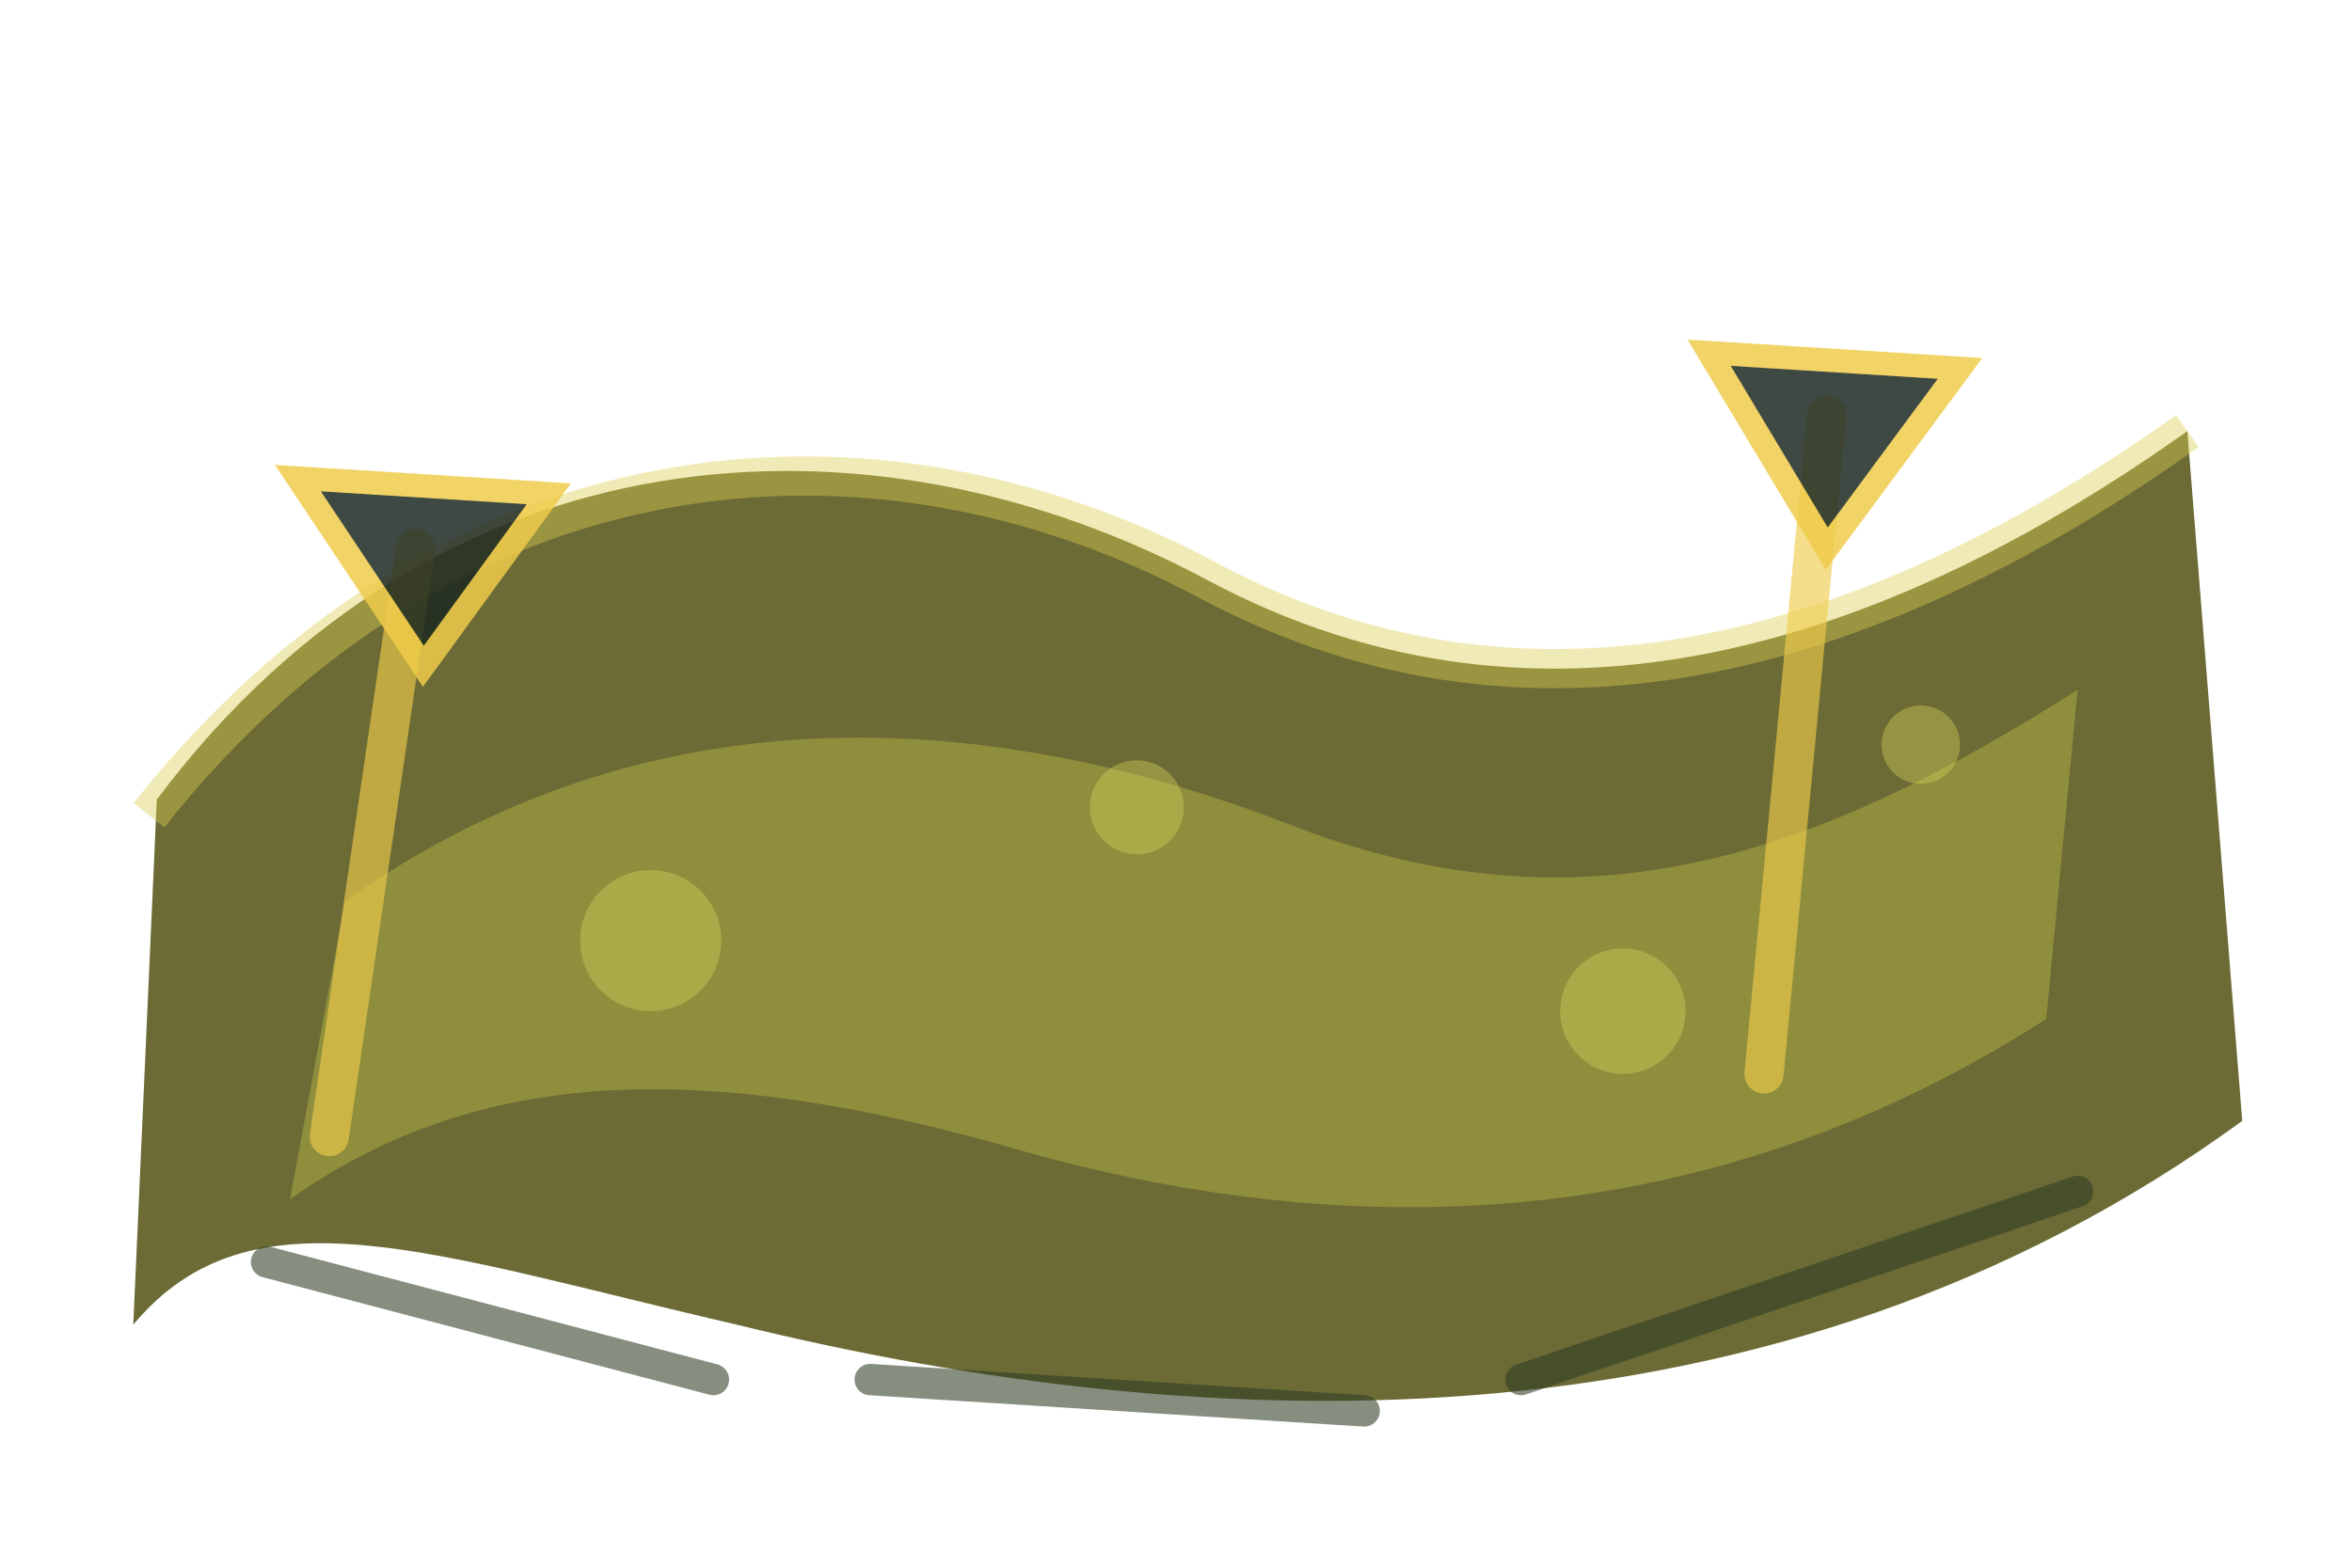
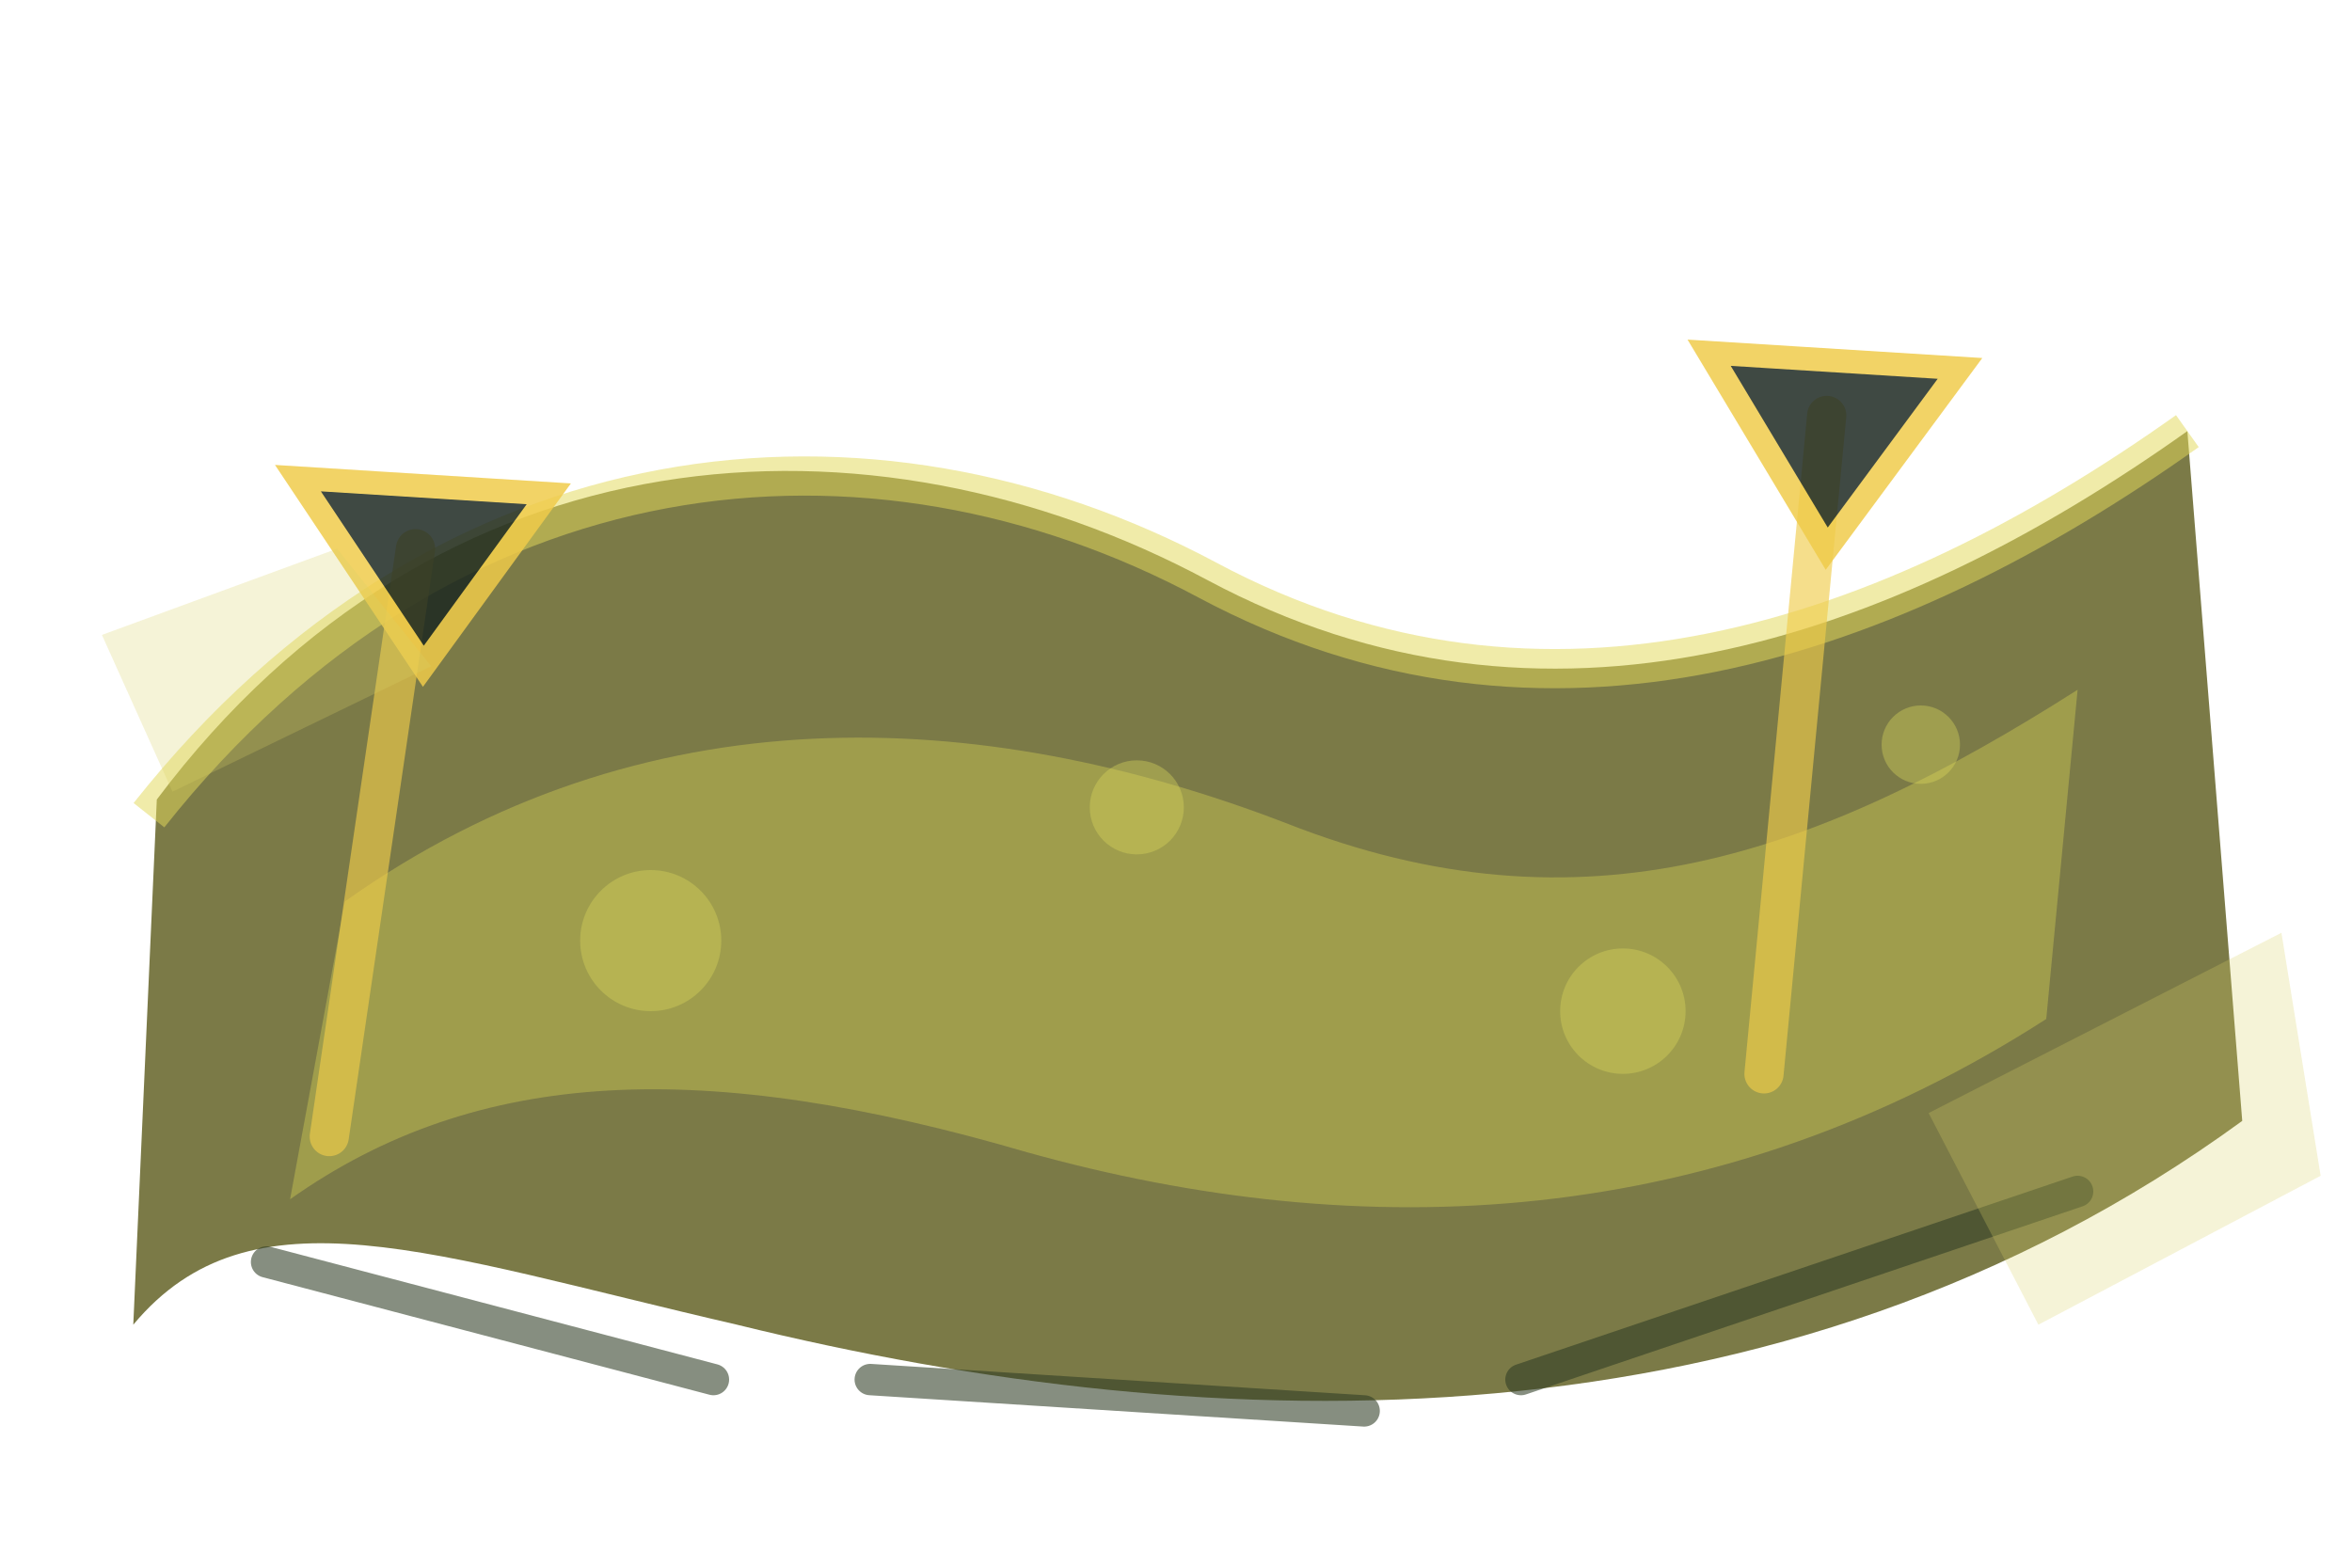
<svg xmlns="http://www.w3.org/2000/svg" viewBox="0 0 300 200">
-   <path d="M20 102 C56 54 111 51 154 74 C197 97 241 82 279 55 L286 143 C227 186 155 184 94 169 C55 160 32 151 17 169 Z" fill="#605e24" opacity="0.92" />
-   <path d="M44 115 C82 88 125 90 164 105 C202 120 232 109 265 88 L261 130 C219 157 174 159 131 147 C90 135 61 136 37 153 Z" fill="#b9b747" opacity="0.45" />
-   <path d="M19 104 C57 56 111 51 154 74 C197 97 241 82 279 55" fill="none" stroke="#dbcf52" stroke-width="5" opacity="0.42" />
+   <path d="M20 102 C56 54 111 51 154 74 C197 97 241 82 279 55 L286 143 C227 186 155 184 94 169 C55 160 32 151 17 169 Z" fill="#66652a" opacity="0.86" />
+   <path d="M44 115 C82 88 125 90 164 105 C202 120 232 109 265 88 L261 130 C219 157 174 159 131 147 C90 135 61 136 37 153 Z" fill="#c4c052" opacity="0.50" />
+   <path d="M19 104 C57 56 111 51 154 74 C197 97 241 82 279 55" fill="none" stroke="#e2d85b" stroke-width="5" opacity="0.52" />
  <g fill="#d9d85b" opacity="0.38">
    <circle cx="83" cy="120" r="9" />
    <circle cx="145" cy="103" r="6" />
    <circle cx="207" cy="129" r="8" />
    <circle cx="245" cy="95" r="5" />
  </g>
  <g stroke="#f0cb4a" stroke-width="5" stroke-linecap="round" opacity="0.64">
    <path d="M53 70 L42 145" />
    <path d="M233 53 L225 137" />
  </g>
  <g fill="#1b2720" stroke="#f0cb4a" stroke-width="3" opacity="0.84">
    <path d="M38 61 L70 63 L54 85 Z" />
    <path d="M218 45 L250 47 L233 70 Z" />
  </g>
  <g stroke="#2e3c24" stroke-width="4" stroke-linecap="round" opacity="0.58">
    <path d="M34 161 L91 176" />
    <path d="M111 176 L174 180" />
    <path d="M194 176 L265 152" />
  </g>
+   <g fill="#d9d063" opacity="0.26">
+     <path d="M13 81 L43 70 L55 85 L22 101 Z" />
+     <path d="M246 142 L291 119 L296 150 L260 169 Z" />
+   </g>
</svg>
